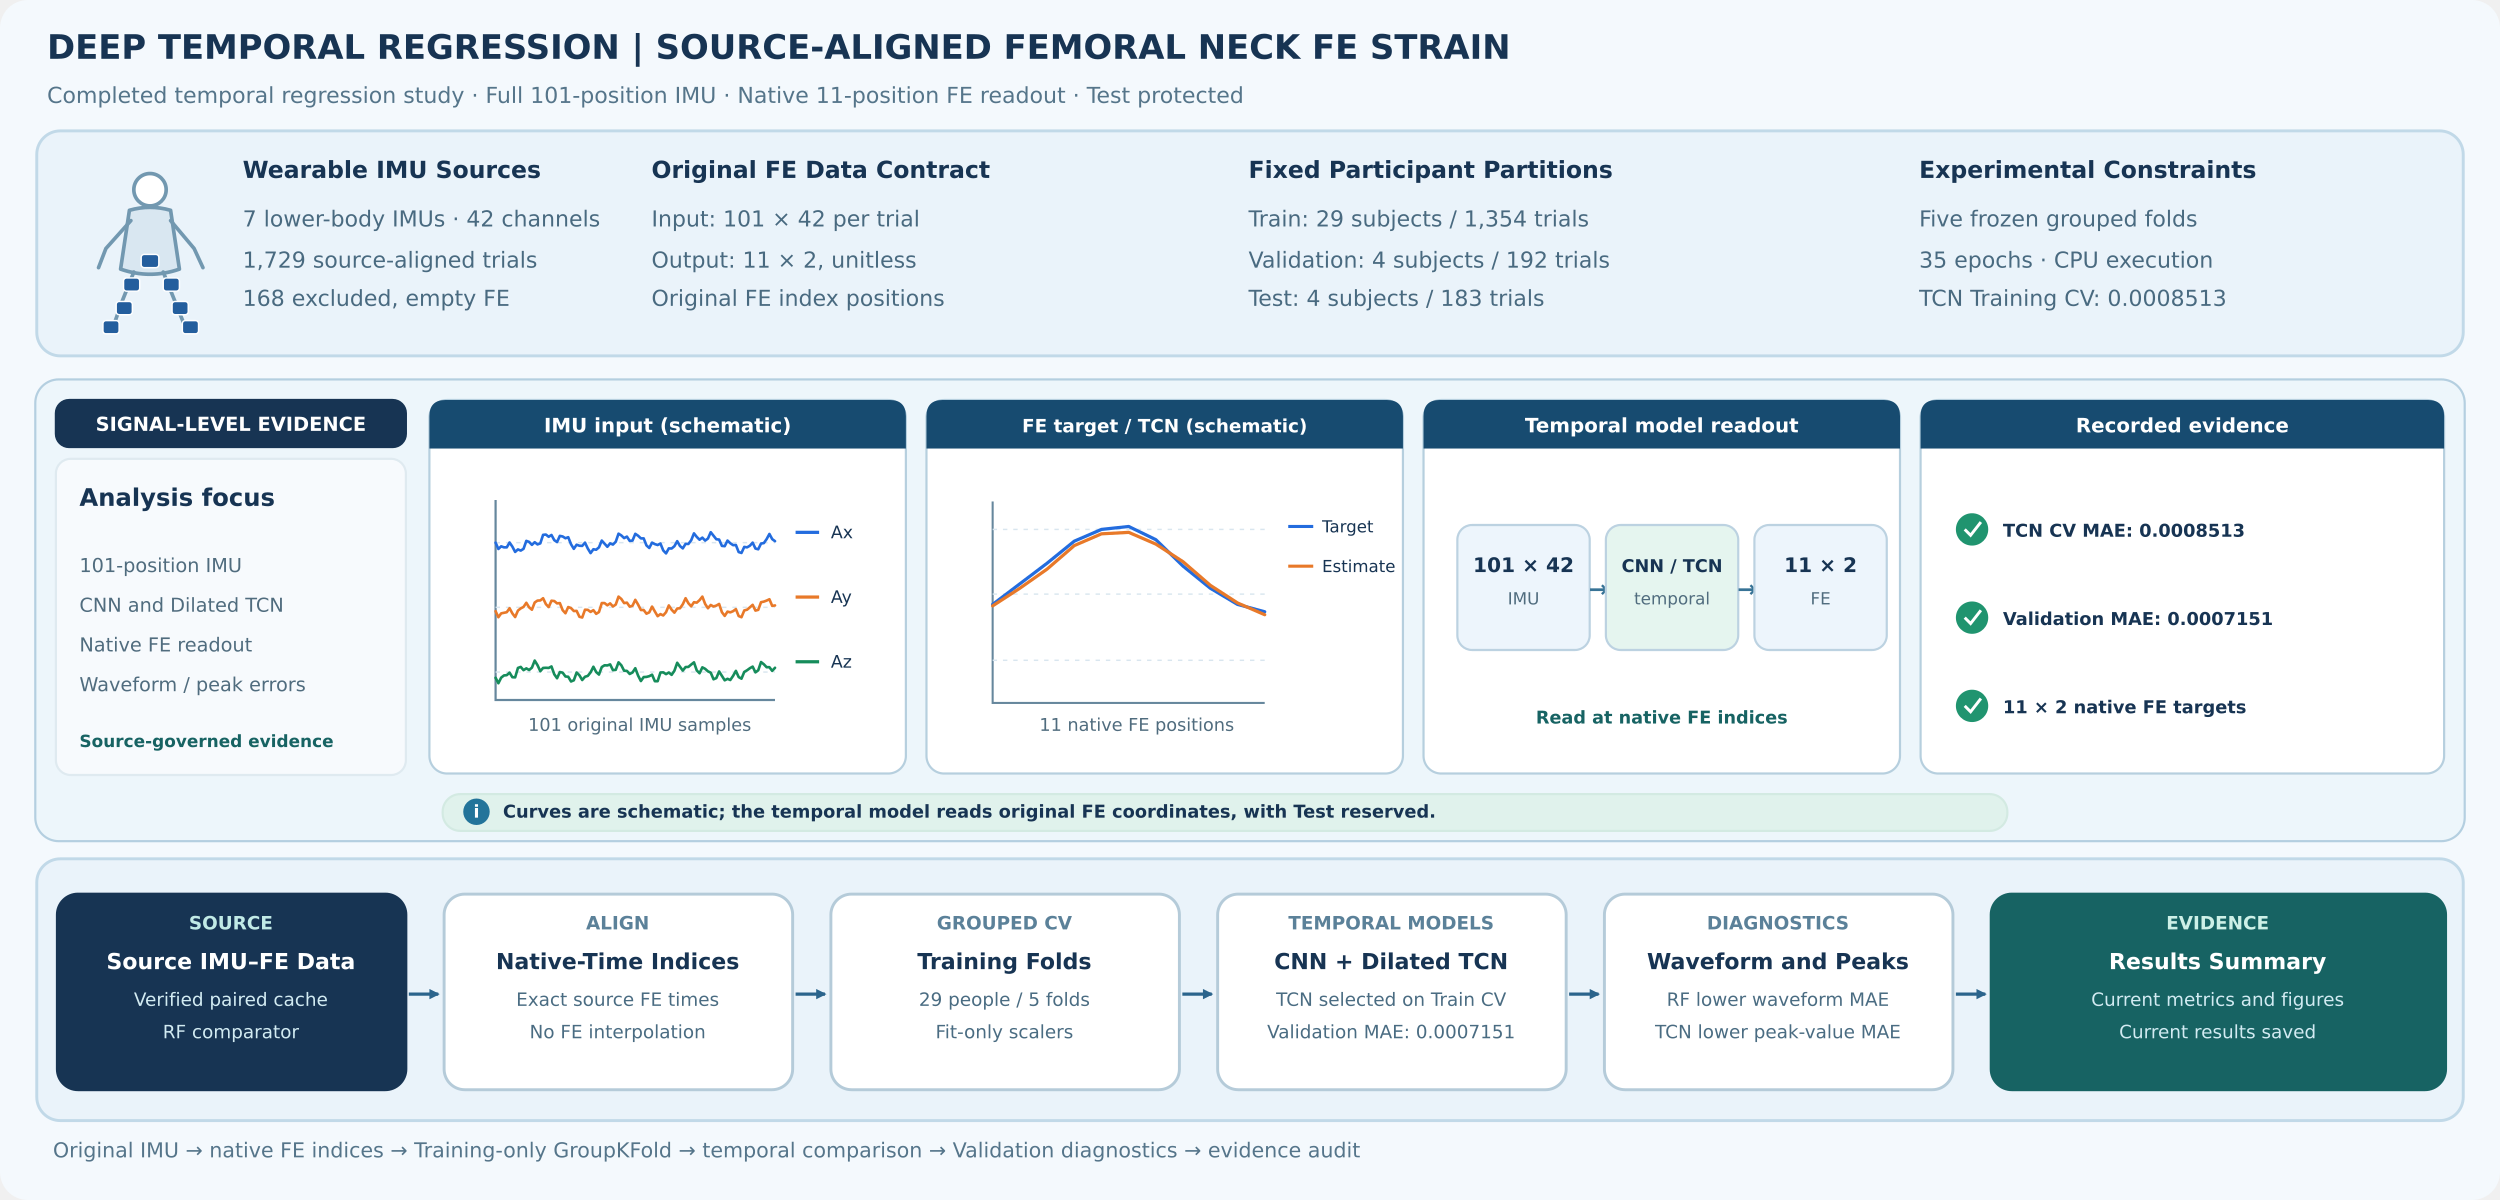
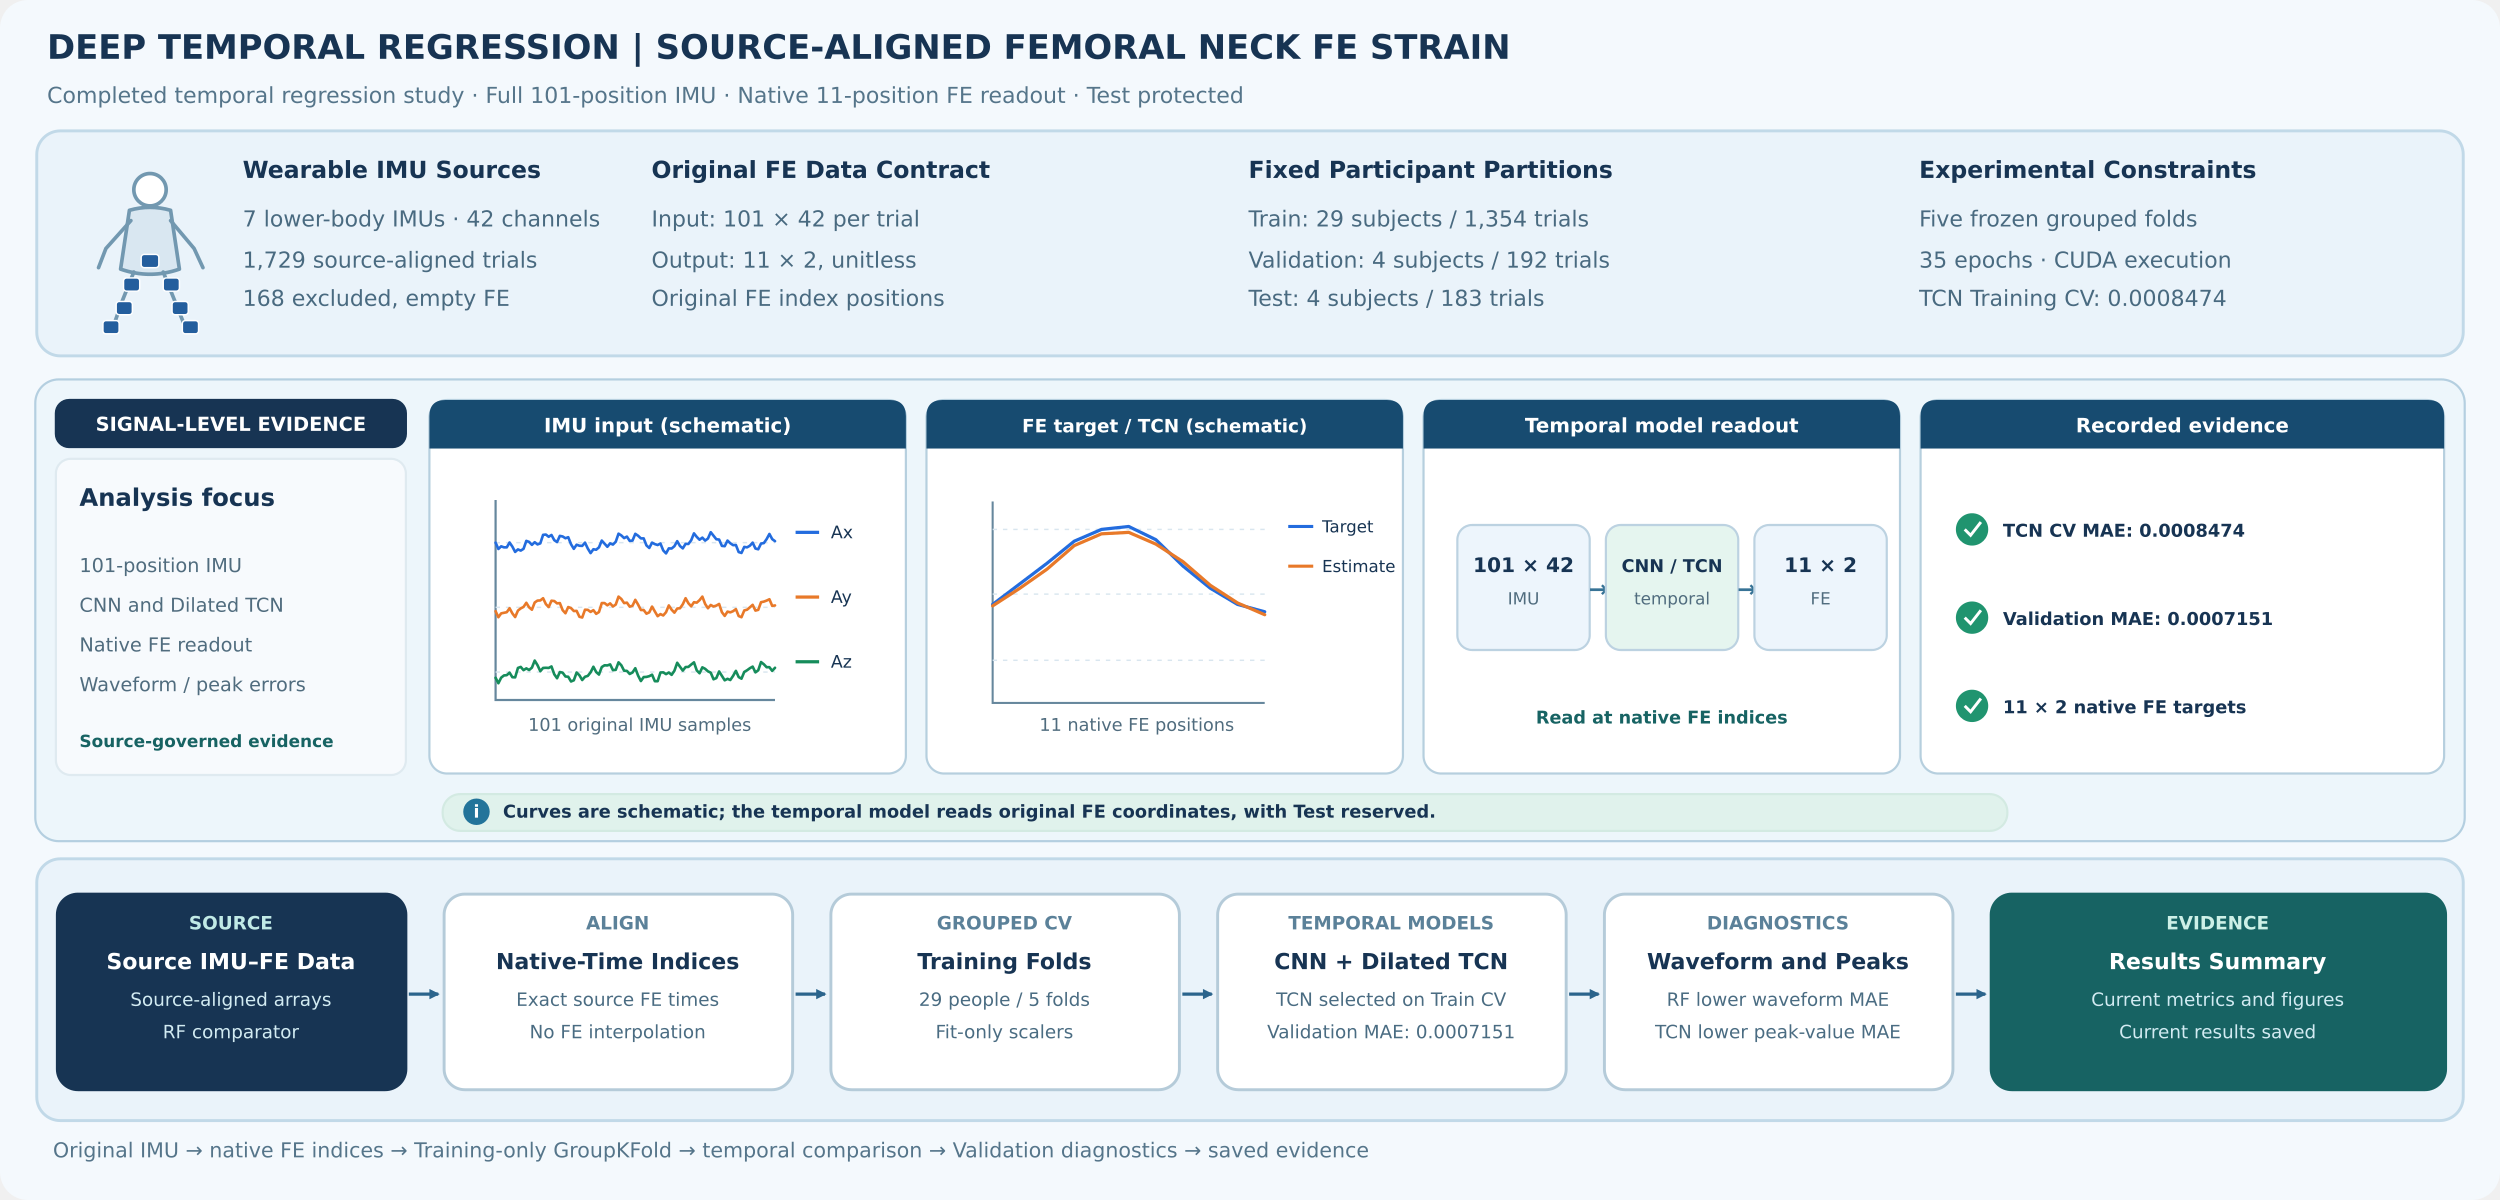
<svg xmlns="http://www.w3.org/2000/svg" width="1700" height="816" viewBox="0 0 1700 816" role="img" aria-labelledby="title desc">
  <defs>
    <marker id="arrow" markerUnits="userSpaceOnUse" markerWidth="7" markerHeight="7" refX="6" refY="3.5" orient="auto">
      <path d="M0 0 L7 3.5 L0 7 Z" fill="#2B648C" />
    </marker>
  </defs>
  <rect x="0" y="0" width="1700" height="816" rx="19" fill="#F4F9FD" />
  <g font-family="DejaVu Sans, Arial, sans-serif">
    <text x="32" y="40" font-size="23" font-weight="700" fill="#173453">DEEP TEMPORAL REGRESSION | SOURCE-ALIGNED FEMORAL NECK FE STRAIN</text>
    <text x="32" y="70" font-size="15" fill="#55758A">Completed temporal regression study · Full 101-position IMU · Native 11-position FE readout · Test protected</text>
    <rect x="25" y="89" width="1650" height="153" rx="16" fill="#EAF3FA" stroke="#C1D9E8" stroke-width="2" />
    <g stroke="#7298B0" stroke-width="2.5" stroke-linecap="round" stroke-linejoin="round">
      <circle cx="102" cy="129" r="11" fill="#FFFFFF" />
      <path d="M88 143 Q102 139 116 143 L122 183 Q102 190 82 183 Z" fill="#D9E7F1" />
      <path d="M89 150 L72 169 L67 182 M116 150 L132 169 L138 182 M91 185 L83 205 L76 225 M111 185 L119 205 L127 225" fill="none" />
    </g>
    <g fill="#245E9D" stroke="#FFFFFF" stroke-width="1">
      <rect x="96" y="173" width="12" height="9" rx="2" />
      <rect x="84" y="189" width="11" height="9" rx="2" />
      <rect x="111" y="189" width="11" height="9" rx="2" />
      <rect x="79" y="205" width="11" height="9" rx="2" />
      <rect x="117" y="205" width="11" height="9" rx="2" />
      <rect x="70" y="218" width="11" height="9" rx="2" />
      <rect x="124" y="218" width="11" height="9" rx="2" />
    </g>
    <g fill="#173453" font-size="16" font-weight="700">
      <text x="165" y="121">Wearable IMU Sources</text>
      <text x="443" y="121">Original FE Data Contract</text>
      <text x="849" y="121">Fixed Participant Partitions</text>
      <text x="1305" y="121">Experimental Constraints</text>
    </g>
    <g fill="#496A80" font-size="15">
      <text x="165" y="154">7 lower-body IMUs · 42 channels</text>
      <text x="165" y="182">1,729 source-aligned trials</text>
      <text x="165" y="208">168 excluded, empty FE</text>
      <text x="443" y="154">Input: 101 × 42 per trial</text>
      <text x="443" y="182">Output: 11 × 2, unitless</text>
      <text x="443" y="208">Original FE index positions</text>
      <text x="849" y="154">Train: 29 subjects / 1,354 trials</text>
      <text x="849" y="182">Validation: 4 subjects / 192 trials</text>
      <text x="849" y="208">Test: 4 subjects / 183 trials</text>
      <text x="1305" y="154">Five frozen grouped folds</text>
-       <text x="1305" y="182">35 epochs · CPU execution</text>
-       <text x="1305" y="208">TCN Training CV: 0.0008513</text>
+       <text x="1305" y="182">35 epochs · CUDA execution</text>
+       <text x="1305" y="208">TCN Training CV: 0.0008474</text>
    </g>
    <g aria-label="Signal-level evidence and transformations">
      <rect x="24" y="258" width="1652" height="314" rx="16" fill="#EDF6FB" stroke="#B4CFE0" stroke-width="1.5" />
      <rect x="38" y="272" width="238" height="32" rx="9" fill="#173453" stroke="#173453" stroke-width="1.5" />
      <text x="157" y="293" font-size="13.2" fill="#FFFFFF" font-weight="700" text-anchor="middle">SIGNAL-LEVEL EVIDENCE</text>
      <rect x="38" y="312" width="238" height="215" rx="10" fill="#F7FAFD" stroke="#DFEAF0" stroke-width="1.5" />
      <text x="54" y="344" font-size="16.5" fill="#173453" font-weight="700">Analysis focus</text>
      <text x="54" y="389" font-size="13.1" fill="#506C7E">101-position IMU</text>
      <text x="54" y="416" font-size="13.1" fill="#506C7E">CNN and Dilated TCN</text>
      <text x="54" y="443" font-size="13.1" fill="#506C7E">Native FE readout</text>
      <text x="54" y="470" font-size="13.1" fill="#506C7E">Waveform / peak errors</text>
      <text x="54" y="508" font-size="11.5" fill="#176363" font-weight="700">Source-governed evidence</text>
      <rect x="292" y="272" width="324" height="254" rx="12" fill="#FFFFFF" stroke="#B6CFDE" stroke-width="1.5" />
      <path d="M303 272 H605 Q616 272 616 283 V305 H292 V283 Q292 272 303 272 Z" fill="#174B70" />
      <text x="454" y="294" font-size="13.5" fill="#FFFFFF" font-weight="700" text-anchor="middle">IMU input (schematic)</text>
      <rect x="630" y="272" width="324" height="254" rx="12" fill="#FFFFFF" stroke="#B6CFDE" stroke-width="1.5" />
      <path d="M641 272 H943 Q954 272 954 283 V305 H630 V283 Q630 272 641 272 Z" fill="#174B70" />
      <text x="792" y="294" font-size="12.5" fill="#FFFFFF" font-weight="700" text-anchor="middle">FE target / TCN (schematic)</text>
      <rect x="968" y="272" width="324" height="254" rx="12" fill="#FFFFFF" stroke="#B6CFDE" stroke-width="1.5" />
      <path d="M979 272 H1281 Q1292 272 1292 283 V305 H968 V283 Q968 272 979 272 Z" fill="#174B70" />
      <text x="1130" y="294" font-size="13.5" fill="#FFFFFF" font-weight="700" text-anchor="middle">Temporal model readout</text>
      <rect x="1306" y="272" width="356" height="254" rx="12" fill="#FFFFFF" stroke="#B6CFDE" stroke-width="1.5" />
      <path d="M1317 272 H1651 Q1662 272 1662 283 V305 H1306 V283 Q1306 272 1317 272 Z" fill="#174B70" />
      <text x="1484" y="294" font-size="13.5" fill="#FFFFFF" font-weight="700" text-anchor="middle">Recorded evidence</text>
      <g aria-label="Illustrative 101-sample IMU acceleration traces">
        <path d="M337 340 V476 H527" stroke="#66879D" stroke-width="1.5" fill="none" />
        <path d="M337 369 H527" stroke="#D9E6EF" stroke-dasharray="3 4" />
        <polyline points="337.0,369.0 338.9,373.3 340.8,371.5 342.7,372.2 344.6,372.2 346.5,368.9 348.4,371.7 350.3,375.3 352.2,373.6 354.1,374.4 356.0,373.2 357.9,367.8 359.8,368.5 361.7,370.5 363.6,368.7 365.5,370.2 367.4,369.5 369.3,363.7 371.2,363.5 373.1,365.0 375.0,363.8 376.9,367.3 378.8,368.6 380.7,364.4 382.6,364.8 384.5,366.0 386.4,365.3 388.3,370.1 390.2,373.2 392.1,370.4 394.0,371.1 395.9,371.2 397.8,369.0 399.7,373.0 401.6,376.1 403.5,373.5 405.4,373.8 407.3,372.2 409.2,367.6 411.1,369.7 413.0,371.8 414.9,369.5 416.8,370.3 418.7,368.4 420.6,362.9 422.5,364.1 424.4,365.9 426.3,364.9 428.2,367.8 430.1,367.6 432.0,363.0 433.9,364.3 435.8,366.1 437.7,366.1 439.6,370.9 441.5,372.6 443.4,369.0 445.3,370.0 447.2,370.6 449.1,369.6 451.0,374.3 452.9,376.3 454.8,372.9 456.7,373.0 458.6,371.4 460.5,368.0 462.4,371.3 464.3,372.9 466.2,369.8 468.1,369.9 470.0,367.4 471.9,362.7 473.8,365.1 475.7,367.0 477.6,365.6 479.5,367.6 481.4,366.2 483.3,361.9 485.2,364.3 487.1,366.7 489.0,366.9 490.9,371.2 492.8,371.4 494.7,367.6 496.6,369.4 498.5,370.7 500.4,370.6 502.3,375.4 504.2,376.0 506.1,371.9 508.0,372.2 509.9,371.1 511.8,369.0 513.7,373.0 515.6,373.5 517.5,369.6 519.4,369.3 521.3,366.6 523.2,363.1 525.1,366.6 527.0,368.0" fill="none" stroke="#236CDE" stroke-width="1.8" stroke-linejoin="round" stroke-linecap="round" />
        <path d="M541 362 H557" stroke="#236CDE" stroke-width="2.2" />
        <text x="565" y="366" font-size="11.8" fill="#173453">Ax</text>
        <path d="M337 413 H527" stroke="#D9E6EF" stroke-dasharray="3 4" />
        <polyline points="337.0,415.6 338.9,419.7 340.8,417.1 342.7,416.7 344.6,416.3 346.5,413.6 348.4,417.1 350.3,419.6 352.2,415.2 354.1,413.7 356.0,412.7 357.9,409.9 359.8,413.0 361.7,414.6 363.6,409.7 365.5,408.4 367.4,408.3 369.3,406.8 371.2,410.8 373.1,412.8 375.0,408.5 376.9,408.7 378.8,410.3 380.7,410.1 382.6,414.9 384.5,417.0 386.4,412.8 388.3,413.5 390.2,415.5 392.1,415.4 394.0,419.4 395.9,419.9 397.8,414.6 399.7,414.7 401.6,416.1 403.5,414.9 405.4,417.4 407.3,416.2 409.2,410.1 411.1,410.1 413.0,411.6 414.9,410.3 416.8,412.4 418.7,411.1 420.6,405.7 422.5,407.3 424.4,410.1 426.3,409.8 428.2,412.5 430.1,411.9 432.0,407.9 433.9,411.1 435.8,414.8 437.7,414.8 439.6,417.3 441.5,416.4 443.4,412.5 445.3,415.8 447.2,419.0 449.1,417.6 451.0,418.5 452.9,416.3 454.8,411.7 456.7,414.6 458.6,416.6 460.5,413.8 462.4,413.6 464.3,410.9 466.2,406.8 468.1,410.2 470.0,412.3 471.9,409.5 473.8,409.8 475.7,408.1 477.6,405.7 479.5,410.7 481.4,413.6 483.3,411.4 485.2,412.4 487.1,411.8 489.0,410.7 490.9,416.3 492.8,418.8 494.7,415.9 496.6,416.4 498.5,415.6 500.4,414.2 502.3,418.9 504.2,419.7 506.1,415.1 508.0,414.6 509.9,413.0 511.8,411.3 513.7,415.2 515.6,414.7 517.5,409.5 519.4,409.1 521.3,408.4 523.2,407.5 525.1,412.0 527.0,411.7" fill="none" stroke="#E87929" stroke-width="1.8" stroke-linejoin="round" stroke-linecap="round" />
        <path d="M541 406 H557" stroke="#E87929" stroke-width="2.2" />
        <text x="565" y="410" font-size="11.8" fill="#173453">Ay</text>
        <path d="M337 457 H527" stroke="#D9E6EF" stroke-dasharray="3 4" />
        <polyline points="337.0,460.9 338.9,464.6 340.8,460.8 342.7,459.3 344.6,459.1 346.5,457.4 348.4,460.5 350.3,460.6 352.2,454.2 354.1,453.5 356.0,455.7 357.9,454.5 359.8,455.6 361.7,454.0 363.6,449.2 365.5,452.3 367.4,456.4 369.3,454.2 371.2,454.1 373.1,454.2 375.0,453.2 376.9,458.5 378.8,461.2 380.7,457.0 382.6,457.4 384.5,460.0 386.4,460.2 388.3,463.4 390.2,462.6 392.1,457.3 394.0,459.2 395.9,462.4 397.8,460.2 399.7,459.6 401.6,457.2 403.5,453.4 405.4,457.0 407.3,458.7 409.2,453.6 411.1,452.4 413.0,452.5 414.9,451.8 416.8,455.7 418.7,455.5 420.6,450.4 422.5,452.4 424.4,456.1 426.3,456.2 428.2,458.3 430.1,457.3 432.0,454.4 433.9,459.4 435.8,463.1 437.7,460.4 439.6,460.3 441.5,459.8 443.4,458.8 445.3,463.2 447.2,463.2 449.1,457.3 451.0,457.2 452.9,458.4 454.8,457.3 456.7,458.9 458.6,456.1 460.5,450.7 462.4,453.4 464.3,456.0 466.2,453.6 468.1,453.5 470.0,451.9 471.9,450.4 473.8,455.9 475.7,457.8 477.6,453.8 479.5,454.8 481.4,456.5 483.3,457.4 485.2,461.9 487.1,461.1 489.0,456.6 490.9,459.6 492.8,462.6 494.7,461.6 496.6,462.4 498.5,459.6 500.4,456.2 502.3,460.4 504.2,461.5 506.1,456.9 508.0,455.8 509.9,454.4 511.8,453.3 513.7,457.2 515.6,455.8 517.5,450.2 519.4,451.7 521.3,453.7 523.2,453.7 525.1,456.2 527.0,454.1" fill="none" stroke="#168C5B" stroke-width="1.8" stroke-linejoin="round" stroke-linecap="round" />
        <path d="M541 450 H557" stroke="#168C5B" stroke-width="2.2" />
        <text x="565" y="454" font-size="11.8" fill="#173453">Az</text>
        <text x="435" y="497" font-size="12" fill="#506C7E" text-anchor="middle">101 original IMU samples</text>
      </g>
      <g aria-label="Schematic native-position FE curves">
        <path d="M675 341 V478 H860" stroke="#66879D" fill="none" stroke-width="1.4" />
        <path d="M675 360 H860" stroke="#D9E6EF" stroke-dasharray="3 4" />
        <path d="M675 404 H860" stroke="#D9E6EF" stroke-dasharray="3 4" />
        <path d="M675 449 H860" stroke="#D9E6EF" stroke-dasharray="3 4" />
        <polyline points="675,411 693.5,397 712,383 730.5,368 749,360 767.5,358 786,367 804.5,385 823,400 841.5,411 860,416" fill="none" stroke="#236CDE" stroke-width="2.2" stroke-linejoin="round" stroke-linecap="round" />
        <polyline points="675,412 693.5,400 712,387 730.5,371 749,363 767.5,362 786,370 804.5,382 823,398 841.5,410 860,418" fill="none" stroke="#E87929" stroke-width="2.2" stroke-linejoin="round" stroke-linecap="round" />
        <path d="M876 358 H893" stroke="#236CDE" stroke-width="2.1" />
        <text x="899" y="362" font-size="11.3" fill="#173453">Target</text>
        <path d="M876 385 H893" stroke="#E87929" stroke-width="2.1" />
        <text x="899" y="389" font-size="11.3" fill="#173453">Estimate</text>
        <text x="773" y="497" font-size="12" fill="#506C7E" text-anchor="middle">11 native FE positions</text>
      </g>
      <g aria-label="temporal">
        <rect x="991" y="357" width="90" height="85" rx="10" fill="#EDF5FC" stroke="#BCD2E1" stroke-width="1.5" />
        <text x="1036" y="389" font-size="13.7" fill="#173453" font-weight="700" text-anchor="middle">101 × 42</text>
        <text x="1036" y="411" font-size="11.4" fill="#506C7E" text-anchor="middle">IMU</text>
        <text x="1087" y="406" font-size="16" fill="#377396" font-weight="700" text-anchor="middle">→</text>
        <rect x="1092" y="357" width="90" height="85" rx="10" fill="#E5F5EF" stroke="#BCD2E1" stroke-width="1.5" />
        <text x="1137" y="389" font-size="12" fill="#173453" font-weight="700" text-anchor="middle">CNN / TCN</text>
        <text x="1137" y="411" font-size="11.4" fill="#506C7E" text-anchor="middle">temporal</text>
        <text x="1188" y="406" font-size="16" fill="#377396" font-weight="700" text-anchor="middle">→</text>
        <rect x="1193" y="357" width="90" height="85" rx="10" fill="#EDF5FC" stroke="#BCD2E1" stroke-width="1.5" />
        <text x="1238" y="389" font-size="13.7" fill="#173453" font-weight="700" text-anchor="middle">11 × 2</text>
        <text x="1238" y="411" font-size="11.4" fill="#506C7E" text-anchor="middle">FE</text>
        <text x="1130" y="492" font-size="12" fill="#176363" font-weight="700" text-anchor="middle">Read at native FE indices</text>
      </g>
      <circle cx="1341" cy="360" r="11" fill="#20946F" />
      <path d="M1336 360 L1340 364 L1347 355" stroke="#FFFFFF" stroke-width="2" fill="none" />
-       <text x="1362" y="365" font-size="12.1" fill="#173453" font-weight="700">TCN CV MAE: 0.0008513</text>
+       <text x="1362" y="365" font-size="12.1" fill="#173453" font-weight="700">TCN CV MAE: 0.0008474</text>
      <circle cx="1341" cy="420" r="11" fill="#20946F" />
      <path d="M1336 420 L1340 424 L1347 415" stroke="#FFFFFF" stroke-width="2" fill="none" />
      <text x="1362" y="425" font-size="12.1" fill="#173453" font-weight="700">Validation MAE: 0.0007151</text>
      <circle cx="1341" cy="480" r="11" fill="#20946F" />
      <path d="M1336 480 L1340 484 L1347 475" stroke="#FFFFFF" stroke-width="2" fill="none" />
      <text x="1362" y="485" font-size="12.1" fill="#173453" font-weight="700">11 × 2 native FE targets</text>
      <rect x="301" y="540" width="1064" height="25" rx="12" fill="#E0F2EC" stroke="#D3EAE2" stroke-width="1.5" />
      <circle cx="324" cy="552" r="9" fill="#23749A" />
      <text x="324" y="556" font-size="12" fill="#FFFFFF" font-weight="700" text-anchor="middle">i</text>
      <text x="342" y="556" font-size="12.1" fill="#173453" font-weight="700">Curves are schematic; the temporal model reads original FE coordinates, with Test reserved.</text>
    </g>
    <g transform="translate(0 326)" aria-label="Preserved research workflow">
      <rect x="25" y="258" width="1650" height="178" rx="16" fill="#EAF3FA" stroke="#C1D9E8" stroke-width="2" />
      <g stroke-width="2">
        <rect x="39" y="282" width="237" height="133" rx="14" fill="#173453" stroke="#173453" />
        <rect x="302" y="282" width="237" height="133" rx="14" fill="white" stroke="#B5CBD9" />
        <rect x="565" y="282" width="237" height="133" rx="14" fill="white" stroke="#B5CBD9" />
        <rect x="828" y="282" width="237" height="133" rx="14" fill="white" stroke="#B5CBD9" />
        <rect x="1091" y="282" width="237" height="133" rx="14" fill="white" stroke="#B5CBD9" />
        <rect x="1354" y="282" width="309" height="133" rx="14" fill="#176363" stroke="#176363" />
      </g>
      <g fill="none" stroke="#2B648C" stroke-width="2.2" marker-end="url(#arrow)">
        <path d="M278 350 H298" />
        <path d="M541 350 H561" />
        <path d="M804 350 H824" />
        <path d="M1067 350 H1087" />
        <path d="M1330 350 H1350" />
      </g>
      <g font-size="12.5" font-weight="700" text-anchor="middle">
        <text x="157" y="306" fill="#C1EAE6">SOURCE</text>
        <text x="420" y="306" fill="#5B8199">ALIGN</text>
        <text x="683" y="306" fill="#5B8199">GROUPED CV</text>
        <text x="946" y="306" fill="#5B8199">TEMPORAL MODELS</text>
        <text x="1209" y="306" fill="#5B8199">DIAGNOSTICS</text>
        <text x="1508" y="306" fill="#CDF0E7">EVIDENCE</text>
      </g>
      <g font-size="15" font-weight="700" text-anchor="middle">
        <text x="157" y="333" fill="white">Source IMU–FE Data</text>
        <text x="420" y="333" fill="#173453">Native-Time Indices</text>
        <text x="683" y="333" fill="#173453">Training Folds</text>
        <text x="946" y="333" fill="#173453">CNN + Dilated TCN</text>
        <text x="1209" y="333" fill="#173453">Waveform and Peaks</text>
        <text x="1508" y="333" fill="white">Results Summary</text>
      </g>
      <g font-size="12.5" text-anchor="middle">
-         <text x="157" y="358" fill="#D2EBF2">Verified paired cache</text>
+         <text x="157" y="358" fill="#D2EBF2">Source-aligned arrays</text>
        <text x="157" y="380" fill="#D2EBF2">RF comparator</text>
        <text x="420" y="358" fill="#4A6C82">Exact source FE times</text>
        <text x="420" y="380" fill="#4A6C82">No FE interpolation</text>
        <text x="683" y="358" fill="#4A6C82">29 people / 5 folds</text>
        <text x="683" y="380" fill="#4A6C82">Fit-only scalers</text>
        <text x="946" y="358" fill="#4A6C82">TCN selected on Train CV</text>
        <text x="946" y="380" fill="#4A6C82">Validation MAE: 0.0007151</text>
        <text x="1209" y="358" fill="#4A6C82">RF lower waveform MAE</text>
        <text x="1209" y="380" fill="#4A6C82">TCN lower peak-value MAE</text>
        <text x="1508" y="358" fill="#D2EBF2">Current metrics and figures</text>
        <text x="1508" y="380" fill="#D2EBF2">Current results saved</text>
      </g>
-       <text x="36" y="461" font-size="14" fill="#55758A">Original IMU → native FE indices → Training-only GroupKFold → temporal comparison → Validation diagnostics → evidence audit</text>
+       <text x="36" y="461" font-size="14" fill="#55758A">Original IMU → native FE indices → Training-only GroupKFold → temporal comparison → Validation diagnostics → saved evidence</text>
    </g>
  </g>
</svg>
